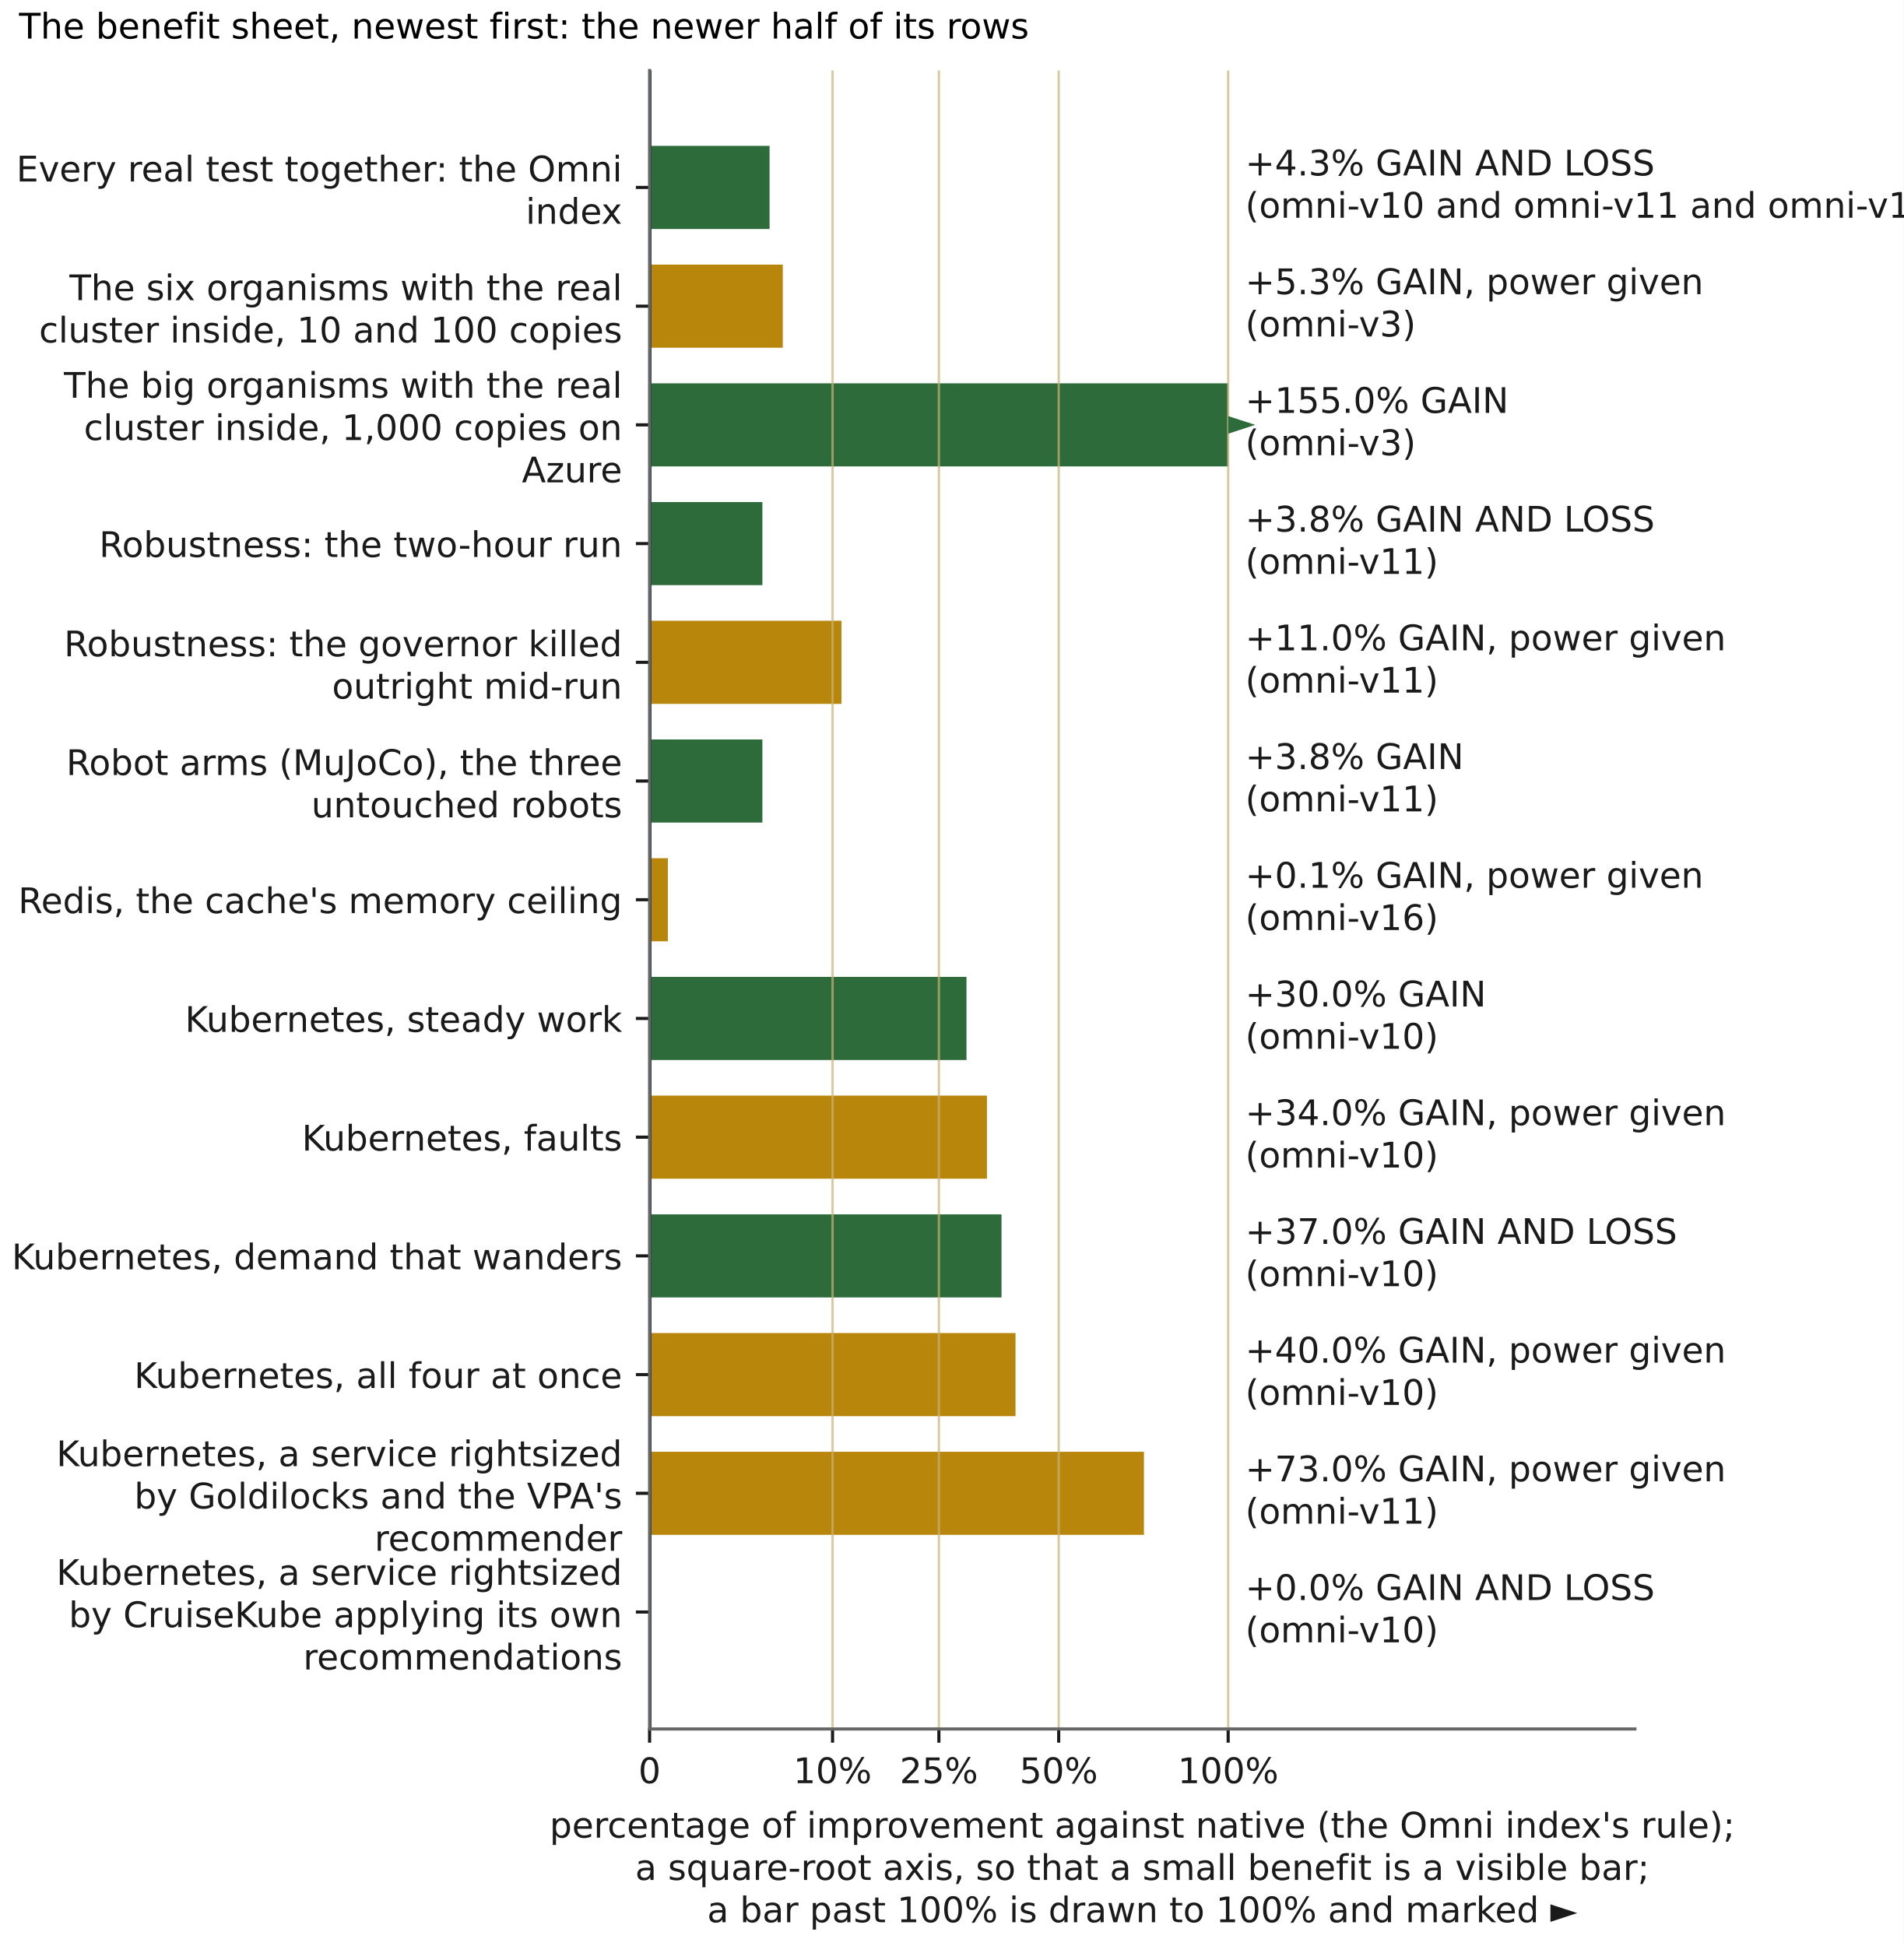
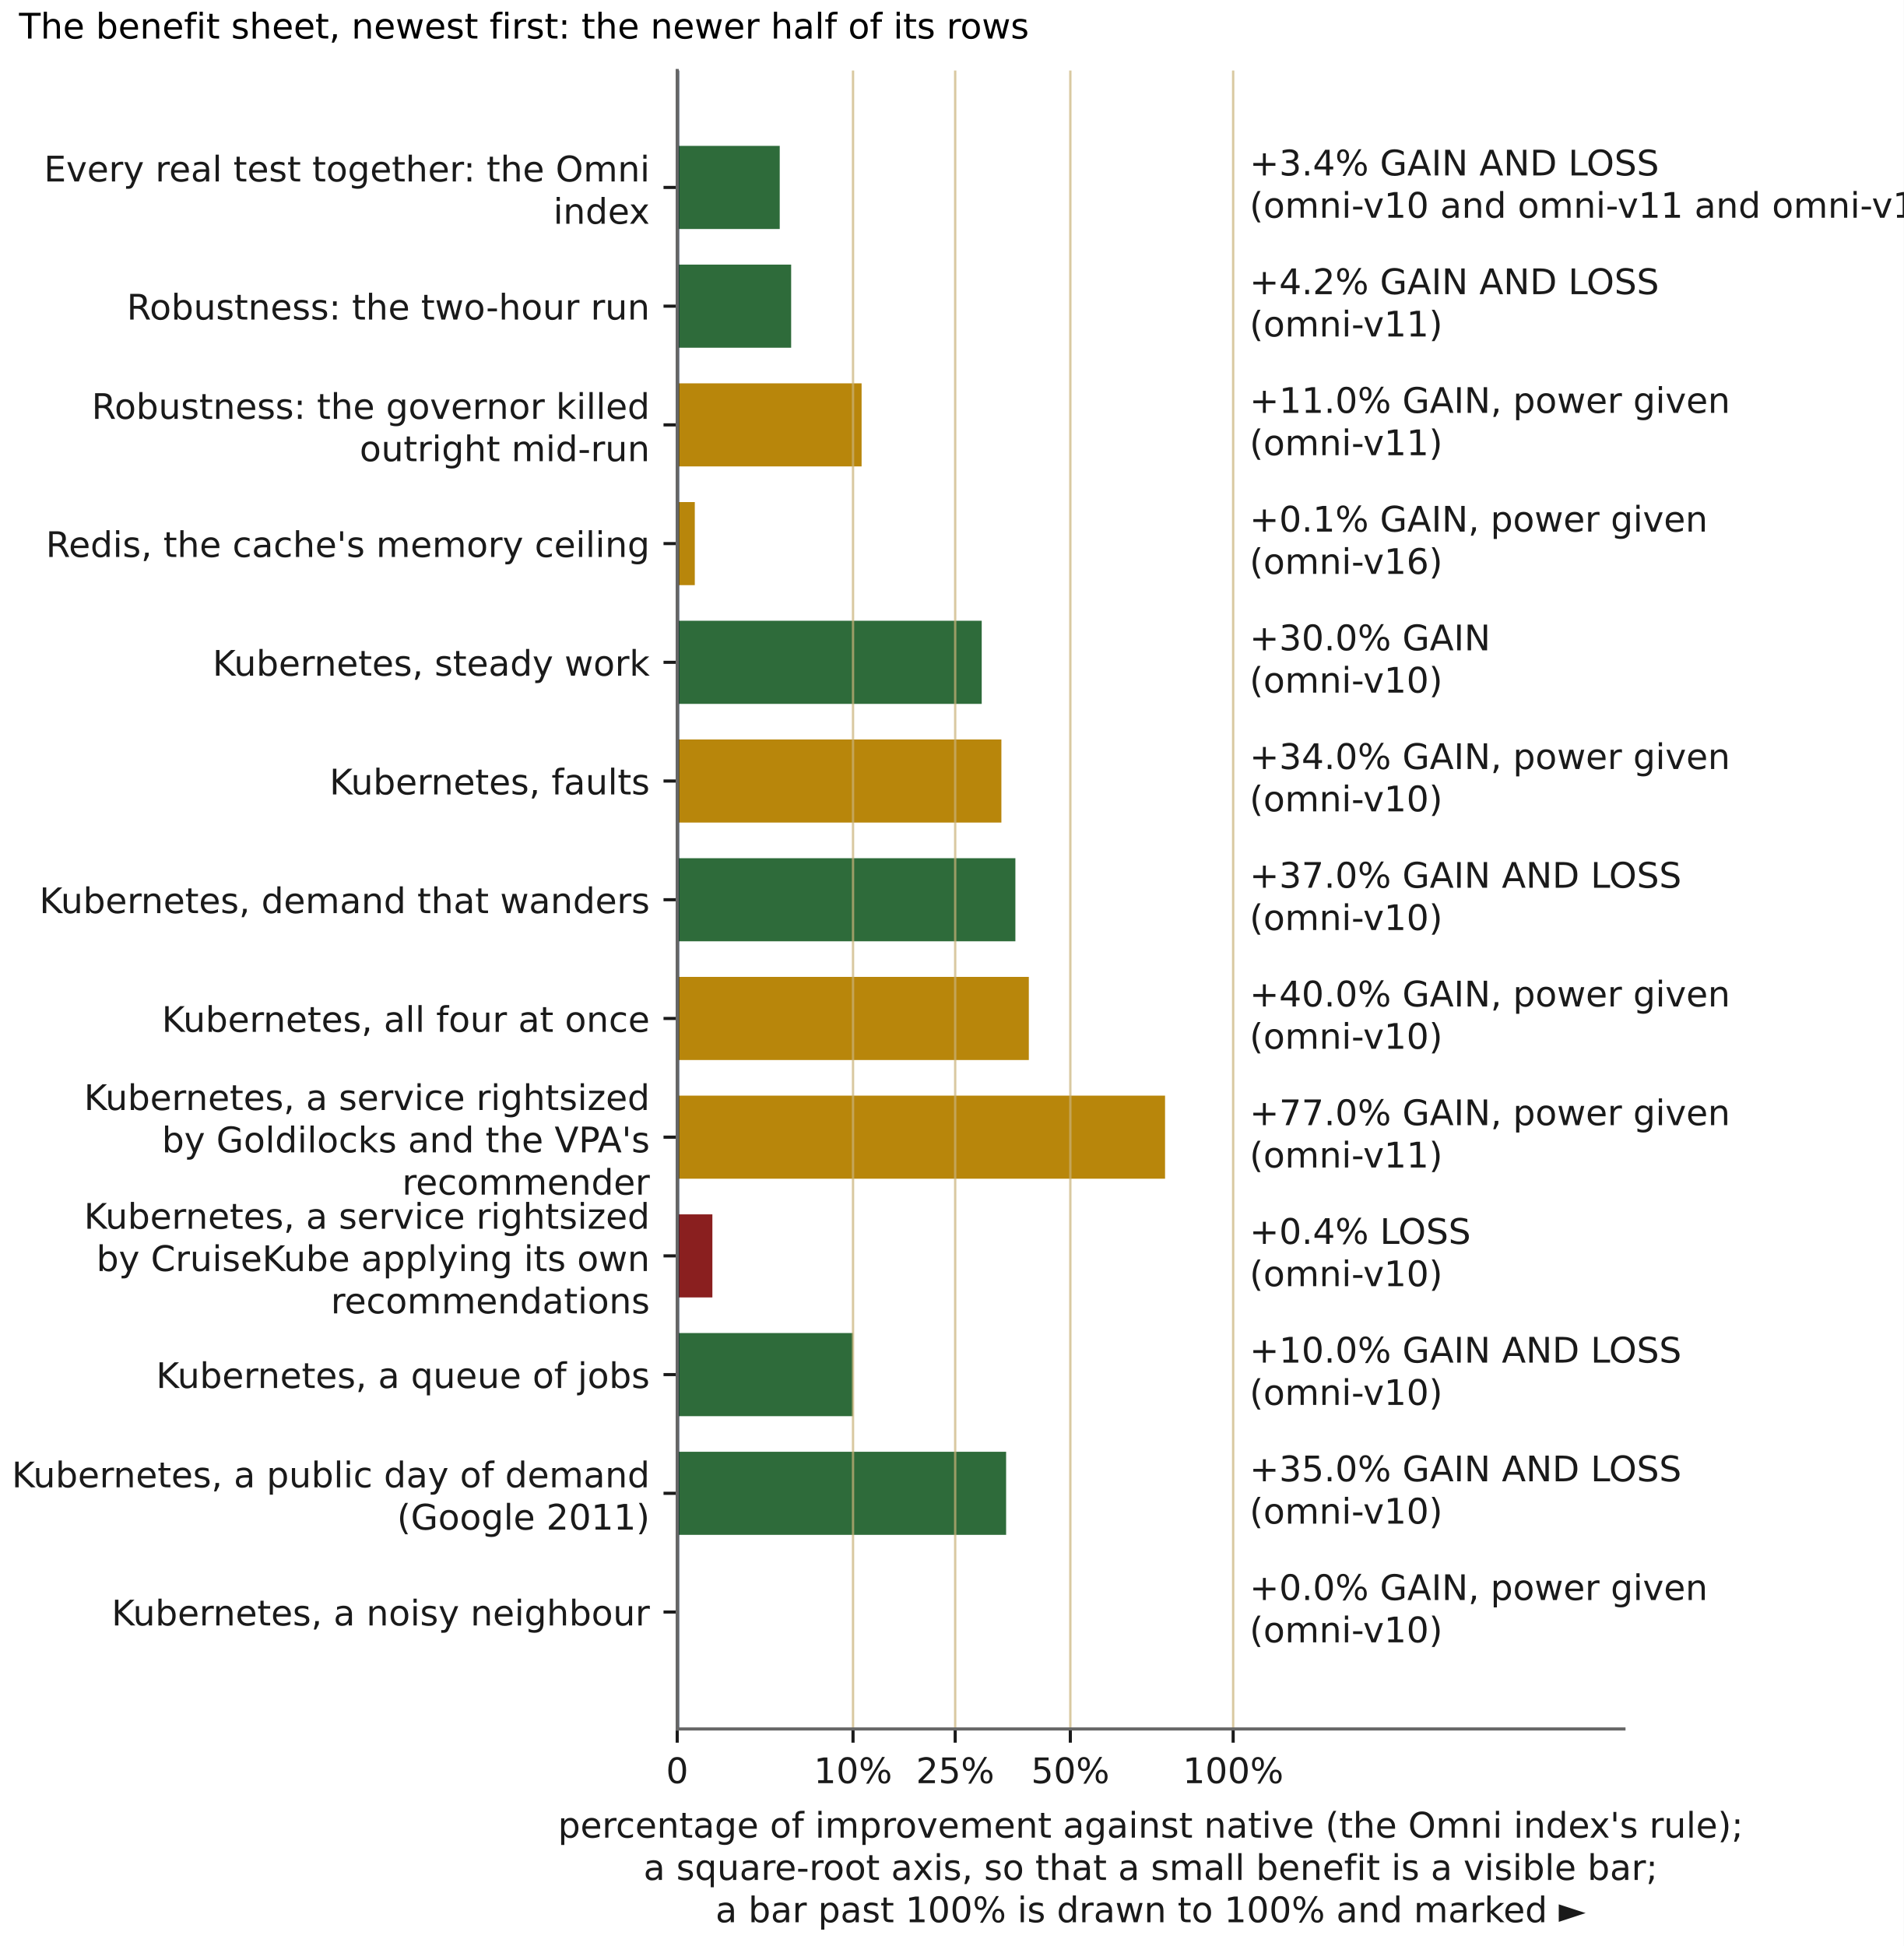
<svg xmlns="http://www.w3.org/2000/svg" xmlns:xlink="http://www.w3.org/1999/xlink" width="486pt" height="496.8pt" viewBox="0 0 486 496.8" version="1.1">
  <defs>
    <style type="text/css">*{stroke-linejoin: round; stroke-linecap: butt}</style>
  </defs>
  <g id="figure_1">
    <g id="patch_1">
      <path d="M 0 496.8  L 486 496.8  L 486 0  L 0 0  z " style="fill: #ffffff" />
    </g>
    <g id="axes_1">
      <g id="patch_2">
-         <path d="M 165.834 441.392  L 417.364 441.392  L 417.364 18.001  L 165.834 18.001  z " style="fill: #ffffff" />
+         <path d="M 172.886 441.392  L 414.575 441.392  L 414.575 18.001  L 172.886 18.001  z " style="fill: #ffffff" />
      </g>
      <g id="patch_3">
-         <path d="M 165.834 422.147  L 165.834 422.147  L 165.834 400.932  L 165.834 400.932  z " clip-path="url(#p87f02c54fb)" style="fill: #2e6b3a" />
+         <path d="M 172.886 422.147  L 172.886 422.147  L 172.886 400.932  L 172.886 400.932  z " clip-path="url(#p85b01a224c)" style="fill: #b8860b" />
      </g>
      <g id="patch_4">
-         <path d="M 165.834 391.84  L 292.032 391.84  L 292.032 370.625  L 165.834 370.625  z " clip-path="url(#p87f02c54fb)" style="fill: #b8860b" />
+         <path d="M 172.886 391.84  L 256.85 391.84  L 256.85 370.625  L 172.886 370.625  z " clip-path="url(#p85b01a224c)" style="fill: #2e6b3a" />
      </g>
      <g id="patch_5">
-         <path d="M 165.834 361.533  L 259.25 361.533  L 259.25 340.318  L 165.834 340.318  z " clip-path="url(#p87f02c54fb)" style="fill: #b8860b" />
+         <path d="M 172.886 361.533  L 217.767 361.533  L 217.767 340.318  L 172.886 340.318  z " clip-path="url(#p85b01a224c)" style="fill: #2e6b3a" />
      </g>
      <g id="patch_6">
-         <path d="M 165.834 331.226  L 255.678 331.226  L 255.678 310.011  L 165.834 310.011  z " clip-path="url(#p87f02c54fb)" style="fill: #2e6b3a" />
+         <path d="M 172.886 331.226  L 181.862 331.226  L 181.862 310.011  L 172.886 310.011  z " clip-path="url(#p85b01a224c)" style="fill: #8a1f1f" />
      </g>
      <g id="patch_7">
-         <path d="M 165.834 300.919  L 251.959 300.919  L 251.959 279.704  L 165.834 279.704  z " clip-path="url(#p87f02c54fb)" style="fill: #b8860b" />
+         <path d="M 172.886 300.919  L 297.425 300.919  L 297.425 279.704  L 172.886 279.704  z " clip-path="url(#p85b01a224c)" style="fill: #b8860b" />
      </g>
      <g id="patch_8">
-         <path d="M 165.834 270.612  L 246.734 270.612  L 246.734 249.397  L 165.834 249.397  z " clip-path="url(#p87f02c54fb)" style="fill: #2e6b3a" />
+         <path d="M 172.886 270.612  L 262.647 270.612  L 262.647 249.397  L 172.886 249.397  z " clip-path="url(#p85b01a224c)" style="fill: #b8860b" />
      </g>
      <g id="patch_9">
-         <path d="M 165.834 240.304  L 170.505 240.304  L 170.505 219.089  L 165.834 219.089  z " clip-path="url(#p87f02c54fb)" style="fill: #b8860b" />
+         <path d="M 172.886 240.304  L 259.216 240.304  L 259.216 219.089  L 172.886 219.089  z " clip-path="url(#p85b01a224c)" style="fill: #2e6b3a" />
      </g>
      <g id="patch_10">
-         <path d="M 165.834 209.997  L 194.627 209.997  L 194.627 188.782  L 165.834 188.782  z " clip-path="url(#p87f02c54fb)" style="fill: #2e6b3a" />
+         <path d="M 172.886 209.997  L 255.642 209.997  L 255.642 188.782  L 172.886 188.782  z " clip-path="url(#p85b01a224c)" style="fill: #b8860b" />
      </g>
      <g id="patch_11">
-         <path d="M 165.834 179.69  L 214.822 179.69  L 214.822 158.475  L 165.834 158.475  z " clip-path="url(#p87f02c54fb)" style="fill: #b8860b" />
+         <path d="M 172.886 179.69  L 250.622 179.69  L 250.622 158.475  L 172.886 158.475  z " clip-path="url(#p85b01a224c)" style="fill: #2e6b3a" />
      </g>
      <g id="patch_12">
-         <path d="M 165.834 149.383  L 194.627 149.383  L 194.627 128.168  L 165.834 128.168  z " clip-path="url(#p87f02c54fb)" style="fill: #2e6b3a" />
+         <path d="M 172.886 149.383  L 177.374 149.383  L 177.374 128.168  L 172.886 128.168  z " clip-path="url(#p85b01a224c)" style="fill: #b8860b" />
      </g>
      <g id="patch_13">
-         <path d="M 165.834 119.076  L 313.537 119.076  L 313.537 97.861  L 165.834 97.861  z " clip-path="url(#p87f02c54fb)" style="fill: #2e6b3a" />
+         <path d="M 172.886 119.076  L 219.957 119.076  L 219.957 97.861  L 172.886 97.861  z " clip-path="url(#p85b01a224c)" style="fill: #b8860b" />
      </g>
      <g id="patch_14">
-         <path d="M 165.834 88.769  L 199.838 88.769  L 199.838 67.554  L 165.834 67.554  z " clip-path="url(#p87f02c54fb)" style="fill: #b8860b" />
+         <path d="M 172.886 88.769  L 201.972 88.769  L 201.972 67.554  L 172.886 67.554  z " clip-path="url(#p85b01a224c)" style="fill: #2e6b3a" />
      </g>
      <g id="patch_15">
-         <path d="M 165.834 58.461  L 196.462 58.461  L 196.462 37.246  L 165.834 37.246  z " clip-path="url(#p87f02c54fb)" style="fill: #2e6b3a" />
+         <path d="M 172.886 58.461  L 199.056 58.461  L 199.056 37.246  L 172.886 37.246  z " clip-path="url(#p85b01a224c)" style="fill: #2e6b3a" />
      </g>
      <g id="matplotlib.axis_1">
        <g id="xtick_1">
          <g id="line2d_1">
-             <path d="M 165.834 441.392  L 165.834 18.001  " clip-path="url(#p87f02c54fb)" style="fill: none; stroke: #c9b27a; stroke-opacity: 0.7; stroke-width: 0.6; stroke-linecap: square" />
+             <path d="M 172.886 441.392  L 172.886 18.001  " clip-path="url(#p85b01a224c)" style="fill: none; stroke: #c9b27a; stroke-opacity: 0.7; stroke-width: 0.6; stroke-linecap: square" />
          </g>
          <g id="line2d_2">
            <defs>
              <path id="m814b2a8047" d="M 0 0  L 0 3.5  " style="stroke: #1a1a1a; stroke-width: 0.8" />
            </defs>
            <g>
-               <use xlink:href="#m814b2a8047" x="165.834" y="441.392" style="fill: #1a1a1a; stroke: #1a1a1a; stroke-width: 0.8" />
+               <use xlink:href="#m814b2a8047" x="172.886" y="441.392" style="fill: #1a1a1a; stroke: #1a1a1a; stroke-width: 0.8" />
            </g>
          </g>
          <g id="text_1">
-             <text style="font-size: 9px; font-family: 'DejaVu Sans'; text-anchor: middle; fill: #1a1a1a" x="165.834" y="455.23" transform="rotate(-0 165.8338 455.2303)">0</text>
+             <text style="font-size: 9px; font-family: 'DejaVu Sans'; text-anchor: middle; fill: #1a1a1a" x="172.886" y="455.23" transform="rotate(-0 172.8862 455.2303)">0</text>
          </g>
        </g>
        <g id="xtick_2">
          <g id="line2d_3">
-             <path d="M 212.542 441.392  L 212.542 18.001  " clip-path="url(#p87f02c54fb)" style="fill: none; stroke: #c9b27a; stroke-opacity: 0.7; stroke-width: 0.6; stroke-linecap: square" />
+             <path d="M 217.767 441.392  L 217.767 18.001  " clip-path="url(#p85b01a224c)" style="fill: none; stroke: #c9b27a; stroke-opacity: 0.7; stroke-width: 0.6; stroke-linecap: square" />
          </g>
          <g id="line2d_4">
            <g>
-               <use xlink:href="#m814b2a8047" x="212.542" y="441.392" style="fill: #1a1a1a; stroke: #1a1a1a; stroke-width: 0.8" />
+               <use xlink:href="#m814b2a8047" x="217.767" y="441.392" style="fill: #1a1a1a; stroke: #1a1a1a; stroke-width: 0.8" />
            </g>
          </g>
          <g id="text_2">
-             <text style="font-size: 9px; font-family: 'DejaVu Sans'; text-anchor: middle; fill: #1a1a1a" x="212.542" y="455.23" transform="rotate(-0 212.5418 455.2303)">10%</text>
+             <text style="font-size: 9px; font-family: 'DejaVu Sans'; text-anchor: middle; fill: #1a1a1a" x="217.767" y="455.23" transform="rotate(-0 217.7667 455.2303)">10%</text>
          </g>
        </g>
        <g id="xtick_3">
          <g id="line2d_5">
-             <path d="M 239.686 441.392  L 239.686 18.001  " clip-path="url(#p87f02c54fb)" style="fill: none; stroke: #c9b27a; stroke-opacity: 0.7; stroke-width: 0.6; stroke-linecap: square" />
+             <path d="M 243.849 441.392  L 243.849 18.001  " clip-path="url(#p85b01a224c)" style="fill: none; stroke: #c9b27a; stroke-opacity: 0.7; stroke-width: 0.6; stroke-linecap: square" />
          </g>
          <g id="line2d_6">
            <g>
-               <use xlink:href="#m814b2a8047" x="239.686" y="441.392" style="fill: #1a1a1a; stroke: #1a1a1a; stroke-width: 0.8" />
+               <use xlink:href="#m814b2a8047" x="243.849" y="441.392" style="fill: #1a1a1a; stroke: #1a1a1a; stroke-width: 0.8" />
            </g>
          </g>
          <g id="text_3">
-             <text style="font-size: 9px; font-family: 'DejaVu Sans'; text-anchor: middle; fill: #1a1a1a" x="239.686" y="455.23" transform="rotate(-0 239.6856 455.2303)">25%</text>
+             <text style="font-size: 9px; font-family: 'DejaVu Sans'; text-anchor: middle; fill: #1a1a1a" x="243.849" y="455.23" transform="rotate(-0 243.8486 455.2303)">25%</text>
          </g>
        </g>
        <g id="xtick_4">
          <g id="line2d_7">
-             <path d="M 270.276 441.392  L 270.276 18.001  " clip-path="url(#p87f02c54fb)" style="fill: none; stroke: #c9b27a; stroke-opacity: 0.7; stroke-width: 0.6; stroke-linecap: square" />
+             <path d="M 273.242 441.392  L 273.242 18.001  " clip-path="url(#p85b01a224c)" style="fill: none; stroke: #c9b27a; stroke-opacity: 0.7; stroke-width: 0.6; stroke-linecap: square" />
          </g>
          <g id="line2d_8">
            <g>
-               <use xlink:href="#m814b2a8047" x="270.276" y="441.392" style="fill: #1a1a1a; stroke: #1a1a1a; stroke-width: 0.8" />
+               <use xlink:href="#m814b2a8047" x="273.242" y="441.392" style="fill: #1a1a1a; stroke: #1a1a1a; stroke-width: 0.8" />
            </g>
          </g>
          <g id="text_4">
-             <text style="font-size: 9px; font-family: 'DejaVu Sans'; text-anchor: middle; fill: #1a1a1a" x="270.276" y="455.23" transform="rotate(-0 270.276 455.2303)">50%</text>
+             <text style="font-size: 9px; font-family: 'DejaVu Sans'; text-anchor: middle; fill: #1a1a1a" x="273.242" y="455.23" transform="rotate(-0 273.2421 455.2303)">50%</text>
          </g>
        </g>
        <g id="xtick_5">
          <g id="line2d_9">
-             <path d="M 313.537 441.392  L 313.537 18.001  " clip-path="url(#p87f02c54fb)" style="fill: none; stroke: #c9b27a; stroke-opacity: 0.7; stroke-width: 0.6; stroke-linecap: square" />
+             <path d="M 314.811 441.392  L 314.811 18.001  " clip-path="url(#p85b01a224c)" style="fill: none; stroke: #c9b27a; stroke-opacity: 0.7; stroke-width: 0.6; stroke-linecap: square" />
          </g>
          <g id="line2d_10">
            <g>
-               <use xlink:href="#m814b2a8047" x="313.537" y="441.392" style="fill: #1a1a1a; stroke: #1a1a1a; stroke-width: 0.8" />
+               <use xlink:href="#m814b2a8047" x="314.811" y="441.392" style="fill: #1a1a1a; stroke: #1a1a1a; stroke-width: 0.8" />
            </g>
          </g>
          <g id="text_5">
-             <text style="font-size: 9px; font-family: 'DejaVu Sans'; text-anchor: middle; fill: #1a1a1a" x="313.537" y="455.23" transform="rotate(-0 313.5374 455.2303)">100%</text>
+             <text style="font-size: 9px; font-family: 'DejaVu Sans'; text-anchor: middle; fill: #1a1a1a" x="314.811" y="455.23" transform="rotate(-0 314.8109 455.2303)">100%</text>
          </g>
        </g>
        <g id="text_6">
-           <text style="font-size: 9px; font-family: 'DejaVu Sans'; fill: #1a1a1a" transform="translate(140.3131 469.1318)">percentage of improvement against native (the Omni index's rule);</text>
-           <text style="font-size: 9px; font-family: 'DejaVu Sans'; fill: #1a1a1a" transform="translate(162.1487 479.9343)">a square-root axis, so that a small benefit is a visible bar;</text>
-           <text style="font-size: 9px; font-family: 'DejaVu Sans'; fill: #1a1a1a" transform="translate(180.5248 490.7368)">a bar past 100% is drawn to 100% and marked ►</text>
+           <text style="font-size: 9px; font-family: 'DejaVu Sans'; fill: #1a1a1a" transform="translate(142.445 469.1318)">percentage of improvement against native (the Omni index's rule);</text>
+           <text style="font-size: 9px; font-family: 'DejaVu Sans'; fill: #1a1a1a" transform="translate(164.2805 479.9343)">a square-root axis, so that a small benefit is a visible bar;</text>
+           <text style="font-size: 9px; font-family: 'DejaVu Sans'; fill: #1a1a1a" transform="translate(182.6567 490.7368)">a bar past 100% is drawn to 100% and marked ►</text>
        </g>
      </g>
      <g id="matplotlib.axis_2">
        <g id="ytick_1">
          <g id="line2d_11">
            <defs>
              <path id="m31e56b5a68" d="M 0 0  L -3.5 0  " style="stroke: #1a1a1a; stroke-width: 0.8" />
            </defs>
            <g>
-               <use xlink:href="#m31e56b5a68" x="165.834" y="411.54" style="fill: #1a1a1a; stroke: #1a1a1a; stroke-width: 0.8" />
+               <use xlink:href="#m31e56b5a68" x="172.886" y="411.54" style="fill: #1a1a1a; stroke: #1a1a1a; stroke-width: 0.8" />
            </g>
          </g>
          <g id="text_7">
-             <text style="font-size: 9px; font-family: 'DejaVu Sans'; fill: #1a1a1a" transform="translate(14.38102 404.6071)">Kubernetes, a service rightsized</text>
-             <text style="font-size: 9px; font-family: 'DejaVu Sans'; fill: #1a1a1a" transform="translate(17.55352 415.4096)">by CruiseKube applying its own</text>
-             <text style="font-size: 9px; font-family: 'DejaVu Sans'; fill: #1a1a1a" transform="translate(77.40774 426.212)">recommendations</text>
+             <text style="font-size: 9px; font-family: 'DejaVu Sans'; text-anchor: end; fill: #1a1a1a" x="165.886" y="414.959" transform="rotate(-0 165.8862 414.9591)">Kubernetes, a noisy neighbour</text>
          </g>
        </g>
        <g id="ytick_2">
          <g id="line2d_12">
            <g>
-               <use xlink:href="#m31e56b5a68" x="165.834" y="381.233" style="fill: #1a1a1a; stroke: #1a1a1a; stroke-width: 0.8" />
+               <use xlink:href="#m31e56b5a68" x="172.886" y="381.233" style="fill: #1a1a1a; stroke: #1a1a1a; stroke-width: 0.8" />
            </g>
          </g>
          <g id="text_8">
-             <text style="font-size: 9px; font-family: 'DejaVu Sans'; fill: #1a1a1a" transform="translate(14.38102 374.3)">Kubernetes, a service rightsized</text>
-             <text style="font-size: 9px; font-family: 'DejaVu Sans'; fill: #1a1a1a" transform="translate(34.27243 385.1024)">by Goldilocks and the VPA's</text>
-             <text style="font-size: 9px; font-family: 'DejaVu Sans'; fill: #1a1a1a" transform="translate(95.61305 395.9049)">recommender</text>
+             <text style="font-size: 9px; font-family: 'DejaVu Sans'; fill: #1a1a1a" transform="translate(3.00024 379.7012)">Kubernetes, a public day of demand</text>
+             <text style="font-size: 9px; font-family: 'DejaVu Sans'; fill: #1a1a1a" transform="translate(101.359 390.5036)">(Google 2011)</text>
          </g>
        </g>
        <g id="ytick_3">
          <g id="line2d_13">
            <g>
-               <use xlink:href="#m31e56b5a68" x="165.834" y="350.926" style="fill: #1a1a1a; stroke: #1a1a1a; stroke-width: 0.8" />
+               <use xlink:href="#m31e56b5a68" x="172.886" y="350.926" style="fill: #1a1a1a; stroke: #1a1a1a; stroke-width: 0.8" />
            </g>
          </g>
          <g id="text_9">
-             <text style="font-size: 9px; font-family: 'DejaVu Sans'; text-anchor: end; fill: #1a1a1a" x="158.834" y="354.345" transform="rotate(-0 158.8338 354.3448)">Kubernetes, all four at once</text>
+             <text style="font-size: 9px; font-family: 'DejaVu Sans'; text-anchor: end; fill: #1a1a1a" x="165.886" y="354.345" transform="rotate(-0 165.8862 354.3448)">Kubernetes, a queue of jobs</text>
          </g>
        </g>
        <g id="ytick_4">
          <g id="line2d_14">
            <g>
-               <use xlink:href="#m31e56b5a68" x="165.834" y="320.618" style="fill: #1a1a1a; stroke: #1a1a1a; stroke-width: 0.8" />
+               <use xlink:href="#m31e56b5a68" x="172.886" y="320.618" style="fill: #1a1a1a; stroke: #1a1a1a; stroke-width: 0.8" />
            </g>
          </g>
          <g id="text_10">
-             <text style="font-size: 9px; font-family: 'DejaVu Sans'; text-anchor: end; fill: #1a1a1a" x="158.834" y="324.038" transform="rotate(-0 158.8338 324.0377)">Kubernetes, demand that wanders</text>
+             <text style="font-size: 9px; font-family: 'DejaVu Sans'; fill: #1a1a1a" transform="translate(21.43336 313.6856)">Kubernetes, a service rightsized</text>
+             <text style="font-size: 9px; font-family: 'DejaVu Sans'; fill: #1a1a1a" transform="translate(24.60587 324.4881)">by CruiseKube applying its own</text>
+             <text style="font-size: 9px; font-family: 'DejaVu Sans'; fill: #1a1a1a" transform="translate(84.46008 335.2906)">recommendations</text>
          </g>
        </g>
        <g id="ytick_5">
          <g id="line2d_15">
            <g>
-               <use xlink:href="#m31e56b5a68" x="165.834" y="290.311" style="fill: #1a1a1a; stroke: #1a1a1a; stroke-width: 0.8" />
+               <use xlink:href="#m31e56b5a68" x="172.886" y="290.311" style="fill: #1a1a1a; stroke: #1a1a1a; stroke-width: 0.8" />
            </g>
          </g>
          <g id="text_11">
-             <text style="font-size: 9px; font-family: 'DejaVu Sans'; text-anchor: end; fill: #1a1a1a" x="158.834" y="293.731" transform="rotate(-0 158.8338 293.7305)">Kubernetes, faults</text>
+             <text style="font-size: 9px; font-family: 'DejaVu Sans'; fill: #1a1a1a" transform="translate(21.43336 283.3785)">Kubernetes, a service rightsized</text>
+             <text style="font-size: 9px; font-family: 'DejaVu Sans'; fill: #1a1a1a" transform="translate(41.32477 294.1809)">by Goldilocks and the VPA's</text>
+             <text style="font-size: 9px; font-family: 'DejaVu Sans'; fill: #1a1a1a" transform="translate(102.6654 304.9834)">recommender</text>
          </g>
        </g>
        <g id="ytick_6">
          <g id="line2d_16">
            <g>
-               <use xlink:href="#m31e56b5a68" x="165.834" y="260.004" style="fill: #1a1a1a; stroke: #1a1a1a; stroke-width: 0.8" />
+               <use xlink:href="#m31e56b5a68" x="172.886" y="260.004" style="fill: #1a1a1a; stroke: #1a1a1a; stroke-width: 0.8" />
            </g>
          </g>
          <g id="text_12">
-             <text style="font-size: 9px; font-family: 'DejaVu Sans'; text-anchor: end; fill: #1a1a1a" x="158.834" y="263.423" transform="rotate(-0 158.8338 263.4234)">Kubernetes, steady work</text>
+             <text style="font-size: 9px; font-family: 'DejaVu Sans'; text-anchor: end; fill: #1a1a1a" x="165.886" y="263.423" transform="rotate(-0 165.8862 263.4234)">Kubernetes, all four at once</text>
          </g>
        </g>
        <g id="ytick_7">
          <g id="line2d_17">
            <g>
-               <use xlink:href="#m31e56b5a68" x="165.834" y="229.697" style="fill: #1a1a1a; stroke: #1a1a1a; stroke-width: 0.8" />
+               <use xlink:href="#m31e56b5a68" x="172.886" y="229.697" style="fill: #1a1a1a; stroke: #1a1a1a; stroke-width: 0.8" />
            </g>
          </g>
          <g id="text_13">
-             <text style="font-size: 9px; font-family: 'DejaVu Sans'; text-anchor: end; fill: #1a1a1a" x="158.834" y="233.116" transform="rotate(-0 158.8338 233.1162)">Redis, the cache's memory ceiling</text>
+             <text style="font-size: 9px; font-family: 'DejaVu Sans'; text-anchor: end; fill: #1a1a1a" x="165.886" y="233.116" transform="rotate(-0 165.8862 233.1162)">Kubernetes, demand that wanders</text>
          </g>
        </g>
        <g id="ytick_8">
          <g id="line2d_18">
            <g>
-               <use xlink:href="#m31e56b5a68" x="165.834" y="199.39" style="fill: #1a1a1a; stroke: #1a1a1a; stroke-width: 0.8" />
+               <use xlink:href="#m31e56b5a68" x="172.886" y="199.39" style="fill: #1a1a1a; stroke: #1a1a1a; stroke-width: 0.8" />
            </g>
          </g>
          <g id="text_14">
-             <text style="font-size: 9px; font-family: 'DejaVu Sans'; fill: #1a1a1a" transform="translate(16.88977 197.8583)">Robot arms (MuJoCo), the three</text>
-             <text style="font-size: 9px; font-family: 'DejaVu Sans'; fill: #1a1a1a" transform="translate(79.47774 208.6607)">untouched robots</text>
+             <text style="font-size: 9px; font-family: 'DejaVu Sans'; text-anchor: end; fill: #1a1a1a" x="165.886" y="202.809" transform="rotate(-0 165.8862 202.809)">Kubernetes, faults</text>
          </g>
        </g>
        <g id="ytick_9">
          <g id="line2d_19">
            <g>
-               <use xlink:href="#m31e56b5a68" x="165.834" y="169.083" style="fill: #1a1a1a; stroke: #1a1a1a; stroke-width: 0.8" />
+               <use xlink:href="#m31e56b5a68" x="172.886" y="169.083" style="fill: #1a1a1a; stroke: #1a1a1a; stroke-width: 0.8" />
            </g>
          </g>
          <g id="text_15">
-             <text style="font-size: 9px; font-family: 'DejaVu Sans'; fill: #1a1a1a" transform="translate(16.33993 167.5511)">Robustness: the governor killed</text>
-             <text style="font-size: 9px; font-family: 'DejaVu Sans'; fill: #1a1a1a" transform="translate(84.75399 178.3536)">outright mid-run</text>
+             <text style="font-size: 9px; font-family: 'DejaVu Sans'; text-anchor: end; fill: #1a1a1a" x="165.886" y="172.502" transform="rotate(-0 165.8862 172.5019)">Kubernetes, steady work</text>
          </g>
        </g>
        <g id="ytick_10">
          <g id="line2d_20">
            <g>
-               <use xlink:href="#m31e56b5a68" x="165.834" y="138.775" style="fill: #1a1a1a; stroke: #1a1a1a; stroke-width: 0.8" />
+               <use xlink:href="#m31e56b5a68" x="172.886" y="138.775" style="fill: #1a1a1a; stroke: #1a1a1a; stroke-width: 0.8" />
            </g>
          </g>
          <g id="text_16">
-             <text style="font-size: 9px; font-family: 'DejaVu Sans'; text-anchor: end; fill: #1a1a1a" x="158.834" y="142.195" transform="rotate(-0 158.8338 142.1947)">Robustness: the two-hour run</text>
+             <text style="font-size: 9px; font-family: 'DejaVu Sans'; text-anchor: end; fill: #1a1a1a" x="165.886" y="142.195" transform="rotate(-0 165.8862 142.1947)">Redis, the cache's memory ceiling</text>
          </g>
        </g>
        <g id="ytick_11">
          <g id="line2d_21">
            <g>
-               <use xlink:href="#m31e56b5a68" x="165.834" y="108.468" style="fill: #1a1a1a; stroke: #1a1a1a; stroke-width: 0.8" />
+               <use xlink:href="#m31e56b5a68" x="172.886" y="108.468" style="fill: #1a1a1a; stroke: #1a1a1a; stroke-width: 0.8" />
            </g>
          </g>
          <g id="text_17">
-             <text style="font-size: 9px; font-family: 'DejaVu Sans'; fill: #1a1a1a" transform="translate(16.32305 101.5359)">The big organisms with the real</text>
-             <text style="font-size: 9px; font-family: 'DejaVu Sans'; fill: #1a1a1a" transform="translate(21.40946 112.3384)">cluster inside, 1,000 copies on</text>
-             <text style="font-size: 9px; font-family: 'DejaVu Sans'; fill: #1a1a1a" transform="translate(133.2106 123.1401)">Azure</text>
+             <text style="font-size: 9px; font-family: 'DejaVu Sans'; fill: #1a1a1a" transform="translate(23.39227 106.9368)">Robustness: the governor killed</text>
+             <text style="font-size: 9px; font-family: 'DejaVu Sans'; fill: #1a1a1a" transform="translate(91.80633 117.7392)">outright mid-run</text>
          </g>
        </g>
        <g id="ytick_12">
          <g id="line2d_22">
            <g>
-               <use xlink:href="#m31e56b5a68" x="165.834" y="78.161" style="fill: #1a1a1a; stroke: #1a1a1a; stroke-width: 0.8" />
+               <use xlink:href="#m31e56b5a68" x="172.886" y="78.161" style="fill: #1a1a1a; stroke: #1a1a1a; stroke-width: 0.8" />
            </g>
          </g>
          <g id="text_18">
-             <text style="font-size: 9px; font-family: 'DejaVu Sans'; fill: #1a1a1a" transform="translate(17.73493 76.62963)">The six organisms with the real</text>
-             <text style="font-size: 9px; font-family: 'DejaVu Sans'; fill: #1a1a1a" transform="translate(9.961177 87.43209)">cluster inside, 10 and 100 copies</text>
+             <text style="font-size: 9px; font-family: 'DejaVu Sans'; text-anchor: end; fill: #1a1a1a" x="165.886" y="81.58" transform="rotate(-0 165.8862 81.58042)">Robustness: the two-hour run</text>
          </g>
        </g>
        <g id="ytick_13">
          <g id="line2d_23">
            <g>
-               <use xlink:href="#m31e56b5a68" x="165.834" y="47.854" style="fill: #1a1a1a; stroke: #1a1a1a; stroke-width: 0.8" />
+               <use xlink:href="#m31e56b5a68" x="172.886" y="47.854" style="fill: #1a1a1a; stroke: #1a1a1a; stroke-width: 0.8" />
            </g>
          </g>
          <g id="text_19">
-             <text style="font-size: 9px; font-family: 'DejaVu Sans'; fill: #1a1a1a" transform="translate(4.160396 46.32248)">Every real test together: the Omni</text>
-             <text style="font-size: 9px; font-family: 'DejaVu Sans'; fill: #1a1a1a" transform="translate(134.209 57.12494)">index</text>
+             <text style="font-size: 9px; font-family: 'DejaVu Sans'; fill: #1a1a1a" transform="translate(11.21274 46.32248)">Every real test together: the Omni</text>
+             <text style="font-size: 9px; font-family: 'DejaVu Sans'; fill: #1a1a1a" transform="translate(141.2613 57.12494)">index</text>
          </g>
        </g>
      </g>
      <g id="line2d_24">
-         <path d="M 165.834 441.392  L 165.834 18.001  " clip-path="url(#p87f02c54fb)" style="fill: none; stroke: #0b1f3a; stroke-linecap: square" />
+         <path d="M 172.886 441.392  L 172.886 18.001  " clip-path="url(#p85b01a224c)" style="fill: none; stroke: #0b1f3a; stroke-linecap: square" />
      </g>
      <g id="patch_16">
-         <path d="M 165.834 441.392  L 165.834 18.001  " style="fill: none; stroke: #666666; stroke-width: 0.8; stroke-linejoin: miter; stroke-linecap: square" />
+         <path d="M 172.886 441.392  L 172.886 18.001  " style="fill: none; stroke: #666666; stroke-width: 0.8; stroke-linejoin: miter; stroke-linecap: square" />
      </g>
      <g id="patch_17">
-         <path d="M 165.834 441.392  L 417.364 441.392  " style="fill: none; stroke: #666666; stroke-width: 0.8; stroke-linejoin: miter; stroke-linecap: square" />
+         <path d="M 172.886 441.392  L 414.575 441.392  " style="fill: none; stroke: #666666; stroke-width: 0.8; stroke-linejoin: miter; stroke-linecap: square" />
      </g>
      <g id="text_20">
-         <text style="font-size: 9px; font-family: 'DejaVu Sans'; fill: #1a1a1a" transform="translate(317.904 408.4765)">+0.0% GAIN AND LOSS</text>
-         <text style="font-size: 9px; font-family: 'DejaVu Sans'; fill: #1a1a1a" transform="translate(317.904 419.279)">(omni-v10)</text>
+         <text style="font-size: 9px; font-family: 'DejaVu Sans'; fill: #1a1a1a" transform="translate(319.0067 408.4768)">+0.0% GAIN, power given</text>
+         <text style="font-size: 9px; font-family: 'DejaVu Sans'; fill: #1a1a1a" transform="translate(319.0067 419.2793)">(omni-v10)</text>
      </g>
      <g id="text_21">
-         <text style="font-size: 9px; font-family: 'DejaVu Sans'; fill: #1a1a1a" transform="translate(317.904 378.1697)">+73.0% GAIN, power given</text>
-         <text style="font-size: 9px; font-family: 'DejaVu Sans'; fill: #1a1a1a" transform="translate(317.904 388.9721)">(omni-v11)</text>
+         <text style="font-size: 9px; font-family: 'DejaVu Sans'; fill: #1a1a1a" transform="translate(319.0067 378.1693)">+35.0% GAIN AND LOSS</text>
+         <text style="font-size: 9px; font-family: 'DejaVu Sans'; fill: #1a1a1a" transform="translate(319.0067 388.9718)">(omni-v10)</text>
      </g>
      <g id="text_22">
-         <text style="font-size: 9px; font-family: 'DejaVu Sans'; fill: #1a1a1a" transform="translate(317.904 347.8625)">+40.0% GAIN, power given</text>
-         <text style="font-size: 9px; font-family: 'DejaVu Sans'; fill: #1a1a1a" transform="translate(317.904 358.665)">(omni-v10)</text>
+         <text style="font-size: 9px; font-family: 'DejaVu Sans'; fill: #1a1a1a" transform="translate(319.0067 347.8622)">+10.0% GAIN AND LOSS</text>
+         <text style="font-size: 9px; font-family: 'DejaVu Sans'; fill: #1a1a1a" transform="translate(319.0067 358.6646)">(omni-v10)</text>
      </g>
      <g id="text_23">
-         <text style="font-size: 9px; font-family: 'DejaVu Sans'; fill: #1a1a1a" transform="translate(317.904 317.555)">+37.0% GAIN AND LOSS</text>
-         <text style="font-size: 9px; font-family: 'DejaVu Sans'; fill: #1a1a1a" transform="translate(317.904 328.3575)">(omni-v10)</text>
+         <text style="font-size: 9px; font-family: 'DejaVu Sans'; fill: #1a1a1a" transform="translate(319.0067 317.555)">+0.4% LOSS</text>
+         <text style="font-size: 9px; font-family: 'DejaVu Sans'; fill: #1a1a1a" transform="translate(319.0067 328.3575)">(omni-v10)</text>
      </g>
      <g id="text_24">
-         <text style="font-size: 9px; font-family: 'DejaVu Sans'; fill: #1a1a1a" transform="translate(317.904 287.2482)">+34.0% GAIN, power given</text>
-         <text style="font-size: 9px; font-family: 'DejaVu Sans'; fill: #1a1a1a" transform="translate(317.904 298.0507)">(omni-v10)</text>
+         <text style="font-size: 9px; font-family: 'DejaVu Sans'; fill: #1a1a1a" transform="translate(319.0067 287.2482)">+77.0% GAIN, power given</text>
+         <text style="font-size: 9px; font-family: 'DejaVu Sans'; fill: #1a1a1a" transform="translate(319.0067 298.0507)">(omni-v11)</text>
      </g>
      <g id="text_25">
-         <text style="font-size: 9px; font-family: 'DejaVu Sans'; fill: #1a1a1a" transform="translate(317.904 256.9407)">+30.0% GAIN</text>
-         <text style="font-size: 9px; font-family: 'DejaVu Sans'; fill: #1a1a1a" transform="translate(317.904 267.7432)">(omni-v10)</text>
+         <text style="font-size: 9px; font-family: 'DejaVu Sans'; fill: #1a1a1a" transform="translate(319.0067 256.9411)">+40.0% GAIN, power given</text>
+         <text style="font-size: 9px; font-family: 'DejaVu Sans'; fill: #1a1a1a" transform="translate(319.0067 267.7435)">(omni-v10)</text>
      </g>
      <g id="text_26">
-         <text style="font-size: 9px; font-family: 'DejaVu Sans'; fill: #1a1a1a" transform="translate(317.904 226.6339)">+0.1% GAIN, power given</text>
-         <text style="font-size: 9px; font-family: 'DejaVu Sans'; fill: #1a1a1a" transform="translate(317.904 237.4364)">(omni-v16)</text>
+         <text style="font-size: 9px; font-family: 'DejaVu Sans'; fill: #1a1a1a" transform="translate(319.0067 226.6336)">+37.0% GAIN AND LOSS</text>
+         <text style="font-size: 9px; font-family: 'DejaVu Sans'; fill: #1a1a1a" transform="translate(319.0067 237.436)">(omni-v10)</text>
      </g>
      <g id="text_27">
-         <text style="font-size: 9px; font-family: 'DejaVu Sans'; fill: #1a1a1a" transform="translate(317.904 196.3264)">+3.8% GAIN</text>
-         <text style="font-size: 9px; font-family: 'DejaVu Sans'; fill: #1a1a1a" transform="translate(317.904 207.1289)">(omni-v11)</text>
+         <text style="font-size: 9px; font-family: 'DejaVu Sans'; fill: #1a1a1a" transform="translate(319.0067 196.3268)">+34.0% GAIN, power given</text>
+         <text style="font-size: 9px; font-family: 'DejaVu Sans'; fill: #1a1a1a" transform="translate(319.0067 207.1292)">(omni-v10)</text>
      </g>
      <g id="text_28">
-         <text style="font-size: 9px; font-family: 'DejaVu Sans'; fill: #1a1a1a" transform="translate(317.904 166.0196)">+11.0% GAIN, power given</text>
-         <text style="font-size: 9px; font-family: 'DejaVu Sans'; fill: #1a1a1a" transform="translate(317.904 176.8221)">(omni-v11)</text>
+         <text style="font-size: 9px; font-family: 'DejaVu Sans'; fill: #1a1a1a" transform="translate(319.0067 166.0192)">+30.0% GAIN</text>
+         <text style="font-size: 9px; font-family: 'DejaVu Sans'; fill: #1a1a1a" transform="translate(319.0067 176.8217)">(omni-v10)</text>
      </g>
      <g id="text_29">
-         <text style="font-size: 9px; font-family: 'DejaVu Sans'; fill: #1a1a1a" transform="translate(317.904 135.7121)">+3.8% GAIN AND LOSS</text>
-         <text style="font-size: 9px; font-family: 'DejaVu Sans'; fill: #1a1a1a" transform="translate(317.904 146.5146)">(omni-v11)</text>
+         <text style="font-size: 9px; font-family: 'DejaVu Sans'; fill: #1a1a1a" transform="translate(319.0067 135.7124)">+0.1% GAIN, power given</text>
+         <text style="font-size: 9px; font-family: 'DejaVu Sans'; fill: #1a1a1a" transform="translate(319.0067 146.5149)">(omni-v16)</text>
      </g>
      <g id="text_30">
-         <text style="font-size: 9px; font-family: 'DejaVu Sans'; text-anchor: start; fill: #2e6b3a" x="313.537" y="110.806" transform="rotate(-0 313.5374 110.8062)"> ►</text>
+         <text style="font-size: 9px; font-family: 'DejaVu Sans'; fill: #1a1a1a" transform="translate(319.0067 105.4053)">+11.0% GAIN, power given</text>
+         <text style="font-size: 9px; font-family: 'DejaVu Sans'; fill: #1a1a1a" transform="translate(319.0067 116.2078)">(omni-v11)</text>
      </g>
      <g id="text_31">
-         <text style="font-size: 9px; font-family: 'DejaVu Sans'; fill: #1a1a1a" transform="translate(317.904 105.4049)">+155.0% GAIN</text>
-         <text style="font-size: 9px; font-family: 'DejaVu Sans'; fill: #1a1a1a" transform="translate(317.904 116.2074)">(omni-v3)</text>
+         <text style="font-size: 9px; font-family: 'DejaVu Sans'; fill: #1a1a1a" transform="translate(319.0067 75.09779)">+4.2% GAIN AND LOSS</text>
+         <text style="font-size: 9px; font-family: 'DejaVu Sans'; fill: #1a1a1a" transform="translate(319.0067 85.90025)">(omni-v11)</text>
      </g>
      <g id="text_32">
-         <text style="font-size: 9px; font-family: 'DejaVu Sans'; fill: #1a1a1a" transform="translate(317.904 75.09814)">+5.3% GAIN, power given</text>
-         <text style="font-size: 9px; font-family: 'DejaVu Sans'; fill: #1a1a1a" transform="translate(317.904 85.9006)">(omni-v3)</text>
-       </g>
-       <g id="text_33">
-         <text style="font-size: 9px; font-family: 'DejaVu Sans'; fill: #1a1a1a" transform="translate(317.904 44.79063)">+4.3% GAIN AND LOSS</text>
-         <text style="font-size: 9px; font-family: 'DejaVu Sans'; fill: #1a1a1a" transform="translate(317.904 55.59309)">(omni-v10 and omni-v11 and omni-v16)</text>
+         <text style="font-size: 9px; font-family: 'DejaVu Sans'; fill: #1a1a1a" transform="translate(319.0067 44.79063)">+3.4% GAIN AND LOSS</text>
+         <text style="font-size: 9px; font-family: 'DejaVu Sans'; fill: #1a1a1a" transform="translate(319.0067 55.59309)">(omni-v10 and omni-v11 and omni-v16)</text>
      </g>
    </g>
-     <g id="text_34">
+     <g id="text_33">
      <text style="font-size: 9px; font-family: 'DejaVu Sans'; text-anchor: start" x="4.86" y="9.839" transform="rotate(-0 4.86 9.838834)">The benefit sheet, newest first: the newer half of its rows</text>
    </g>
  </g>
  <defs>
-     <clipPath id="p87f02c54fb">
-       <rect x="165.834" y="18.001" width="251.53" height="423.391" />
+     <clipPath id="p85b01a224c">
+       <rect x="172.886" y="18.001" width="241.689" height="423.391" />
    </clipPath>
  </defs>
</svg>
